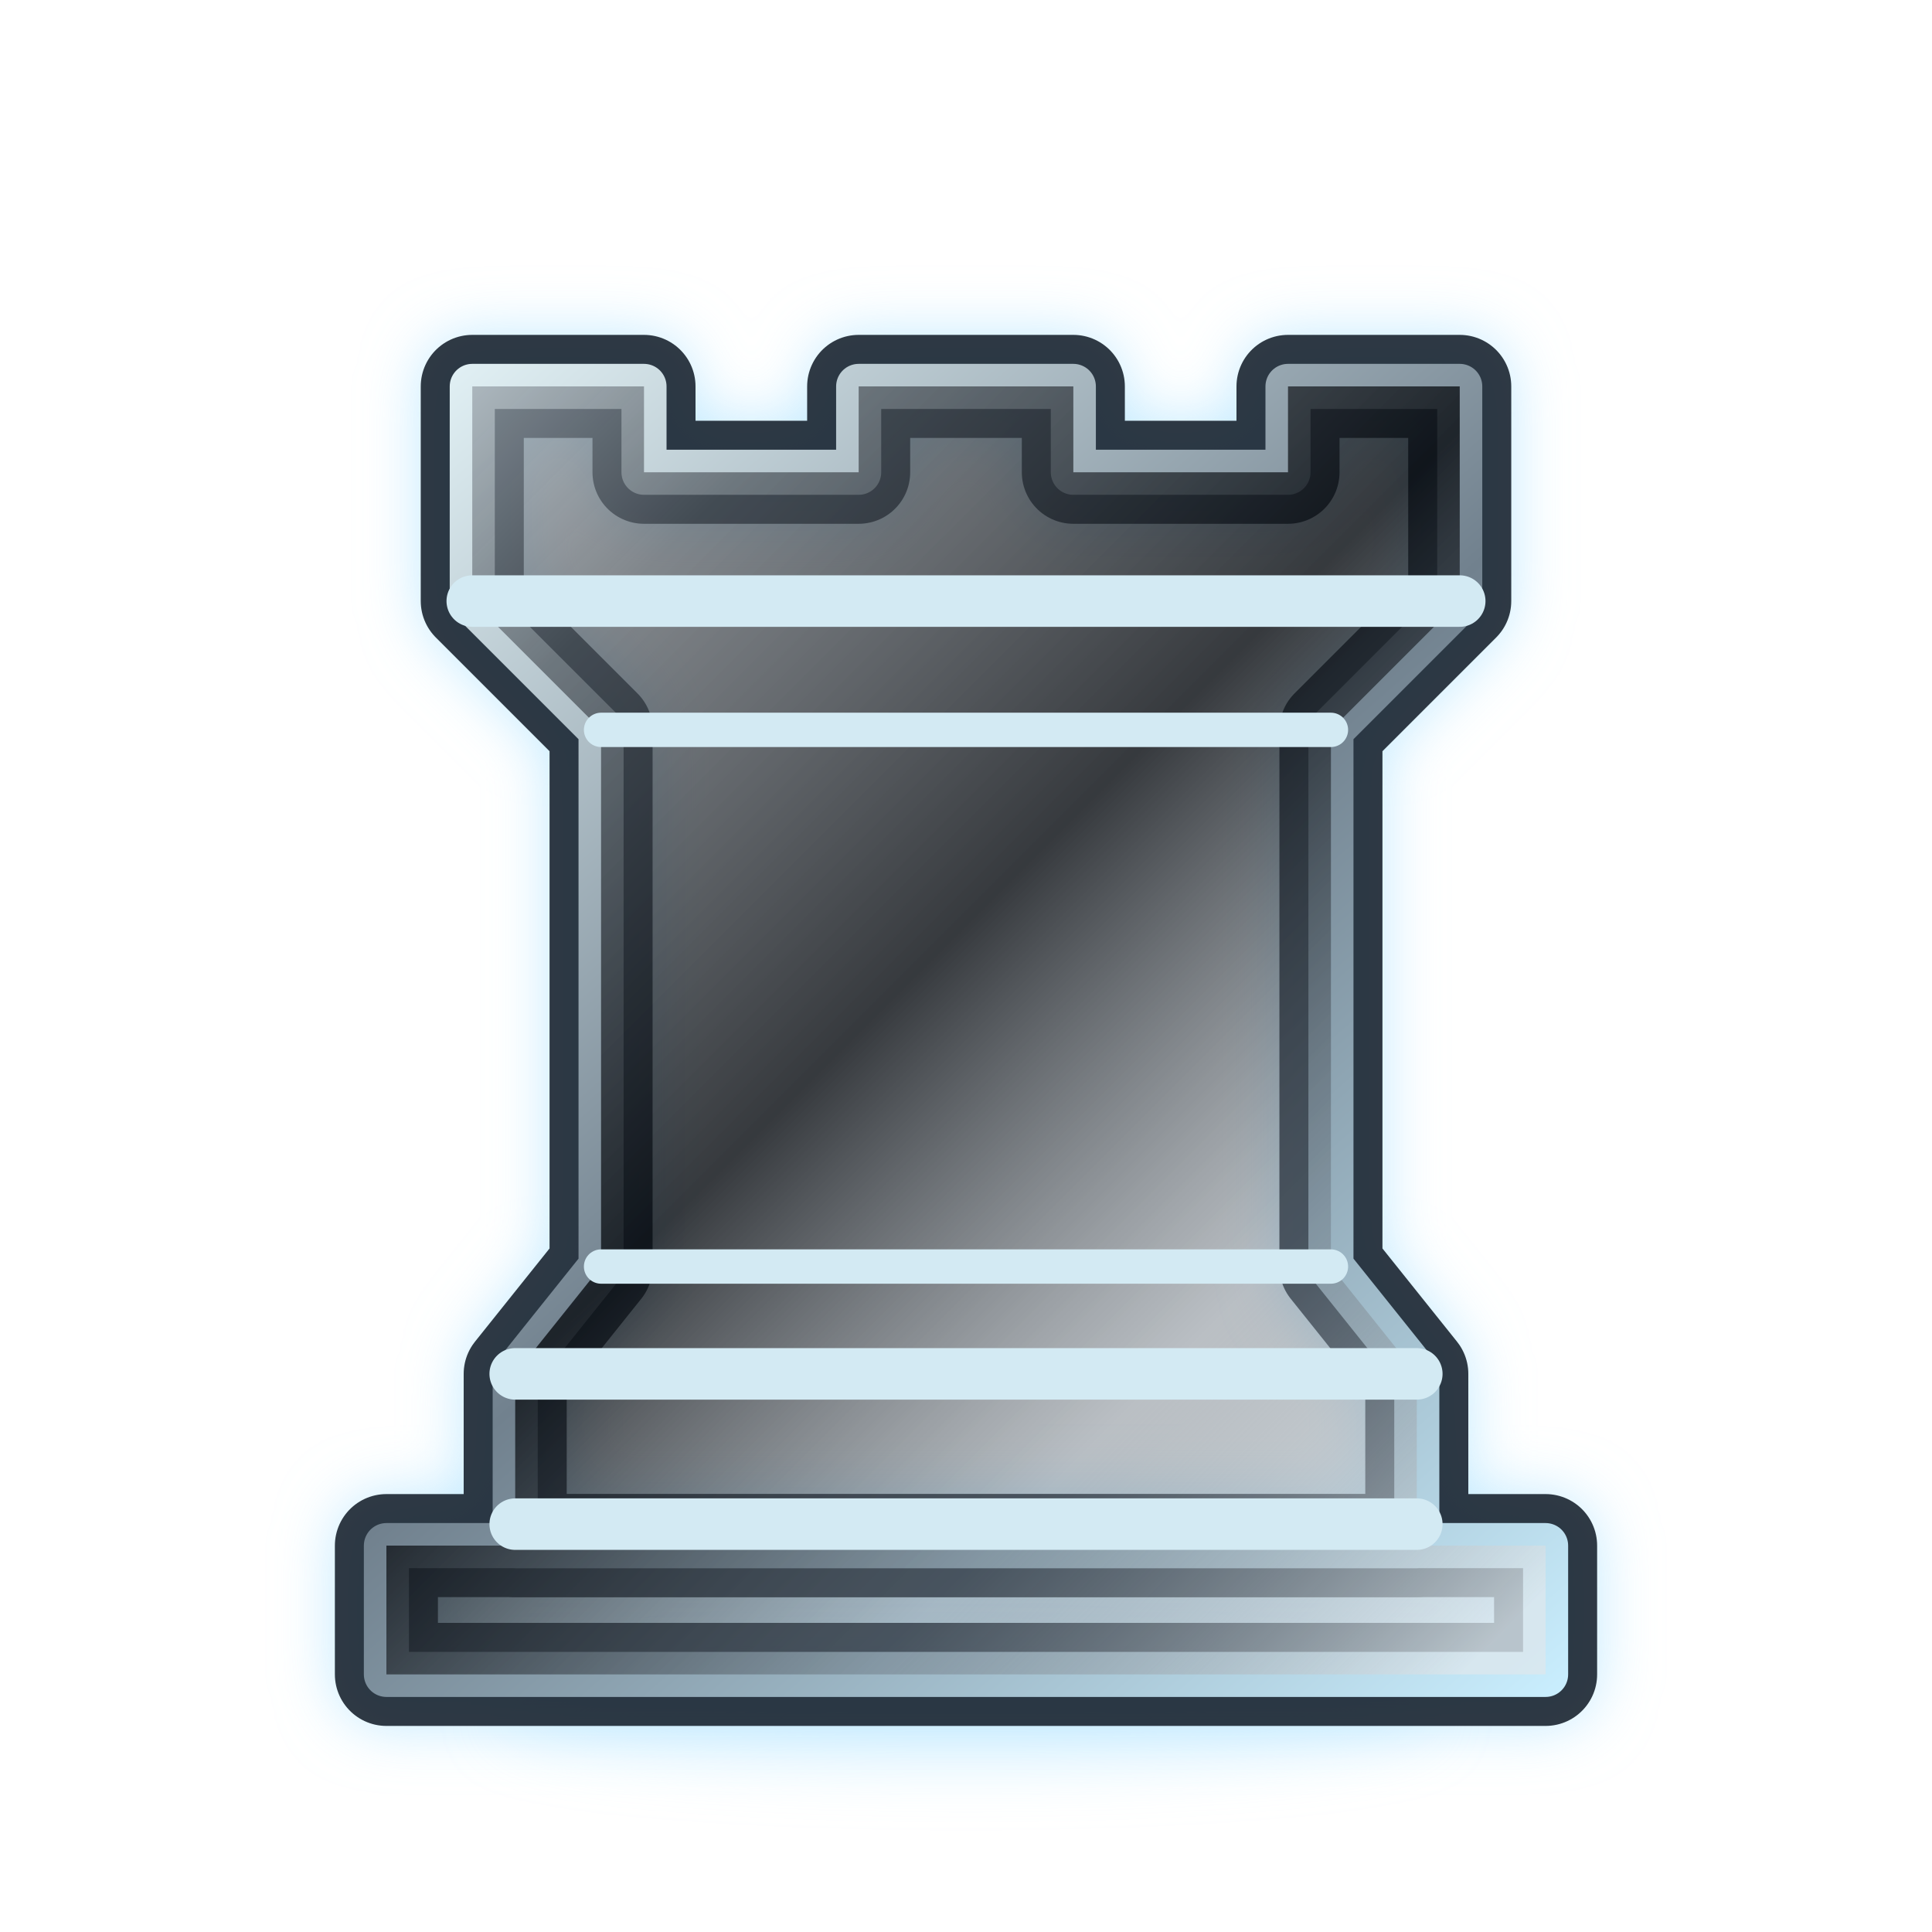
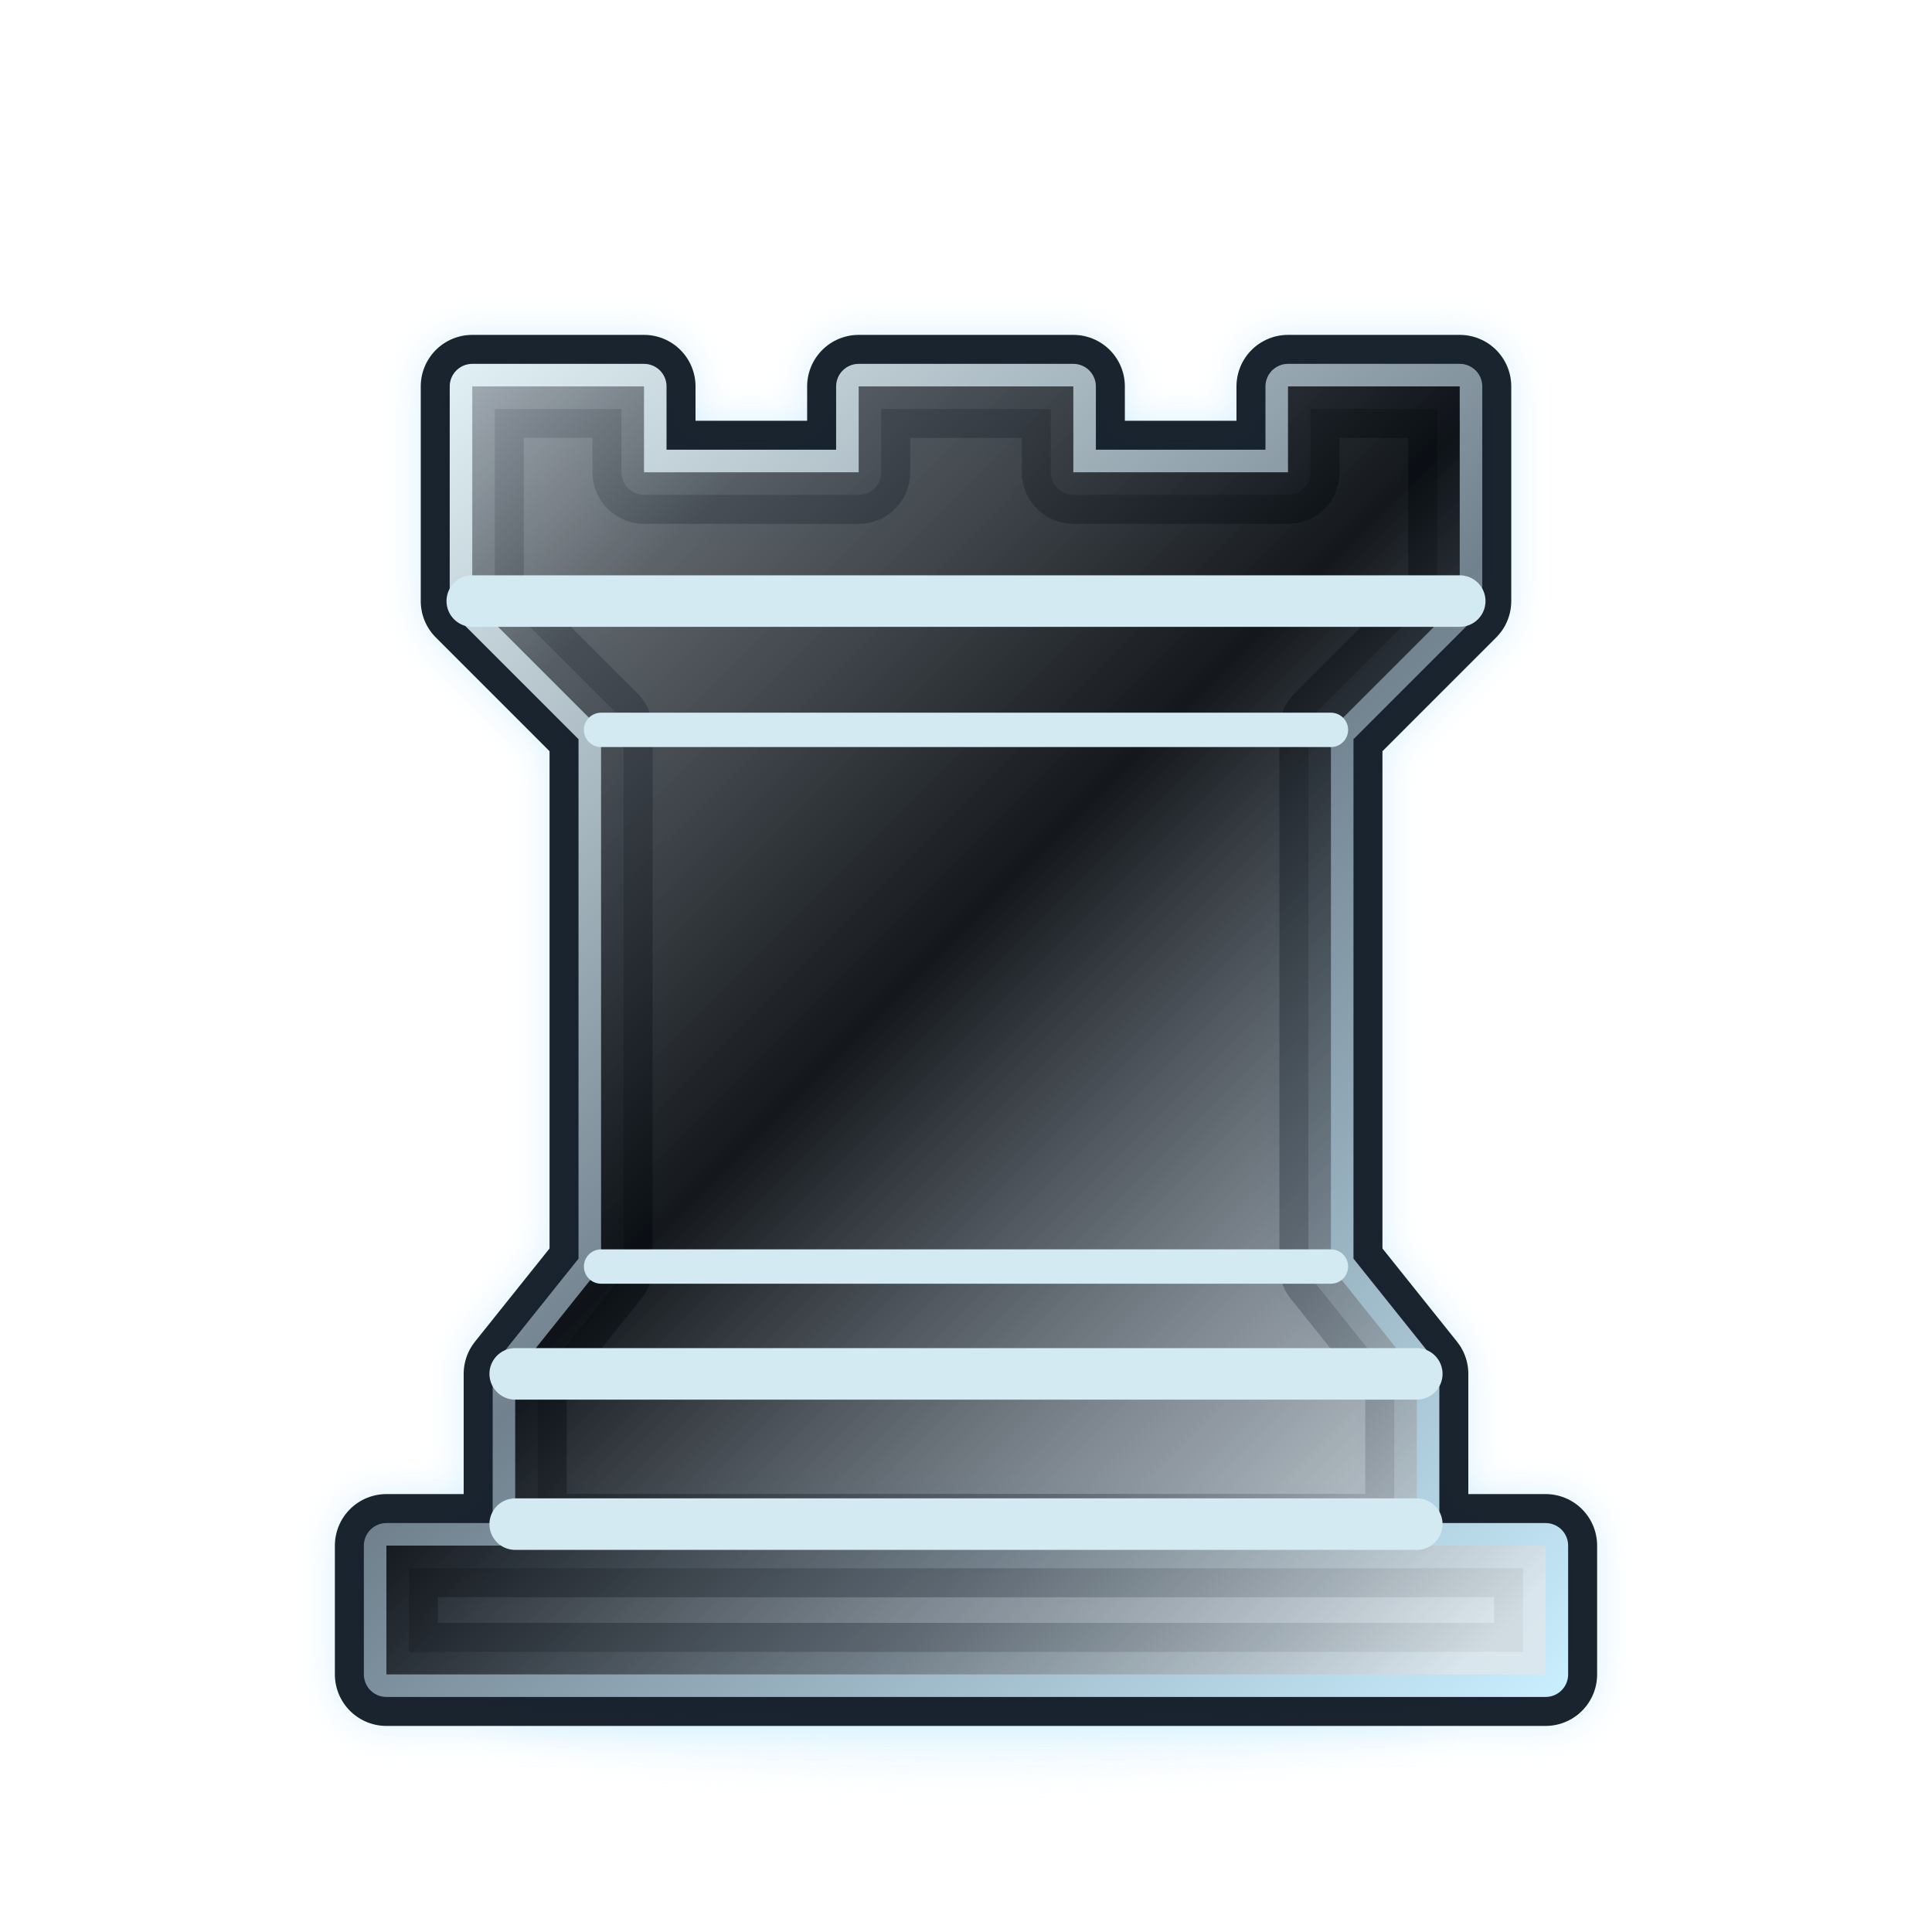
<svg xmlns="http://www.w3.org/2000/svg" version="1.1" width="128" height="128" viewBox="0 0 45 45">
  <defs>
    <linearGradient id="glass-body" gradientUnits="userSpaceOnUse" x1="7" y1="8" x2="36" y2="37">
-       <stop offset="0" stop-color="#c8d3db" stop-opacity="0.76" />
-       <stop offset="0.23" stop-color="#4c535a" stop-opacity="0.7" />
-       <stop offset="0.5" stop-color="#0a0e13" stop-opacity="0.82" />
-       <stop offset="0.76" stop-color="#69747e" stop-opacity="0.46" />
-       <stop offset="1" stop-color="#dce7ed" stop-opacity="0.8" />
+       <stop offset="0" stop-color="#c8d3db" stop-opacity="0.93" />
+       <stop offset="0.23" stop-color="#4c535a" stop-opacity="0.91" />
+       <stop offset="0.5" stop-color="#0a0e13" stop-opacity="0.96" />
+       <stop offset="0.76" stop-color="#69747e" stop-opacity="0.84" />
+       <stop offset="1" stop-color="#dce7ed" stop-opacity="0.94" />
    </linearGradient>
    <linearGradient id="glass-rim" gradientUnits="userSpaceOnUse" x1="8" y1="8" x2="36" y2="40">
      <stop stop-color="#edfcff" />
      <stop offset=".5" stop-color="#71818e" />
      <stop offset="1" stop-color="#caefff" />
    </linearGradient>
    <filter id="neon-halo" filterUnits="userSpaceOnUse" x="0" y="0" width="45" height="45">
-       <feGaussianBlur stdDeviation=".7" />
+       <feGaussianBlur stdDeviation=".45" />
    </filter>
  </defs>
-   <ellipse cx="22.5" cy="40" rx="11" ry="1.1" fill="#a3dfff" opacity=".32" filter="url(#neon-halo)" />
-   <g fill="none" stroke-linecap="round" stroke-linejoin="round" stroke="#a3dfff" stroke-width="2.3" opacity=".68" filter="url(#neon-halo)">
+   <ellipse cx="22.5" cy="40" rx="11" ry="1.1" fill="#a3dfff" opacity=".18" filter="url(#neon-halo)" />
+   <g fill="none" stroke-linecap="round" stroke-linejoin="round" stroke="#a3dfff" stroke-width="2.3" opacity=".45" filter="url(#neon-halo)">
    <path d="    M 11,14 L 11,9 L 15,9 L 15,11 L 20,11 L 20,9 L 25,9 L 25,11 L 30,11 L 30,9 L 34,9 L 34,14    L 31,17 L 31,29.5 L 33,32 L 33,36 L 12,36 L 12,32 L 14,29.5 L 14,17 Z   " />
    <path d="M 9,39 L 36,39 L 36,36 L 9,36 L 9,39 z" />
  </g>
-   <g fill="none" stroke-linecap="round" stroke-linejoin="round" stroke="#111b26" stroke-width="2.4" opacity=".86">
+   <g fill="none" stroke-linecap="round" stroke-linejoin="round" stroke="#111b26" stroke-width="2.4" opacity=".96">
    <path d="    M 11,14 L 11,9 L 15,9 L 15,11 L 20,11 L 20,9 L 25,9 L 25,11 L 30,11 L 30,9 L 34,9 L 34,14    L 31,17 L 31,29.5 L 33,32 L 33,36 L 12,36 L 12,32 L 14,29.5 L 14,17 Z   " />
    <path d="M 9,39 L 36,39 L 36,36 L 9,36 L 9,39 z" />
  </g>
  <g fill="url(#glass-body)" stroke="url(#glass-rim)" stroke-width="1.05" stroke-linecap="round" stroke-linejoin="round" paint-order="stroke fill">
    <path d="    M 11,14 L 11,9 L 15,9 L 15,11 L 20,11 L 20,9 L 25,9 L 25,11 L 30,11 L 30,9 L 34,9 L 34,14    L 31,17 L 31,29.5 L 33,32 L 33,36 L 12,36 L 12,32 L 14,29.5 L 14,17 Z   " />
    <path d="M 9,39 L 36,39 L 36,36 L 9,36 L 9,39 z" />
  </g>
  <g fill="none" stroke="#d3eaf3" stroke-linecap="round">
    <line stroke-width="1.2" x1="11" y1="14.0" x2="34" y2="14.0" />
    <line stroke-width="0.8" x1="14" y1="17.0" x2="31" y2="17.0" />
    <line stroke-width="0.8" x1="14" y1="29.5" x2="31" y2="29.5" />
    <line stroke-width="1.2" x1="12" y1="32.0" x2="33" y2="32.0" />
    <line stroke-width="1.2" x1="12" y1="35.5" x2="33" y2="35.5" />
  </g>
</svg>
